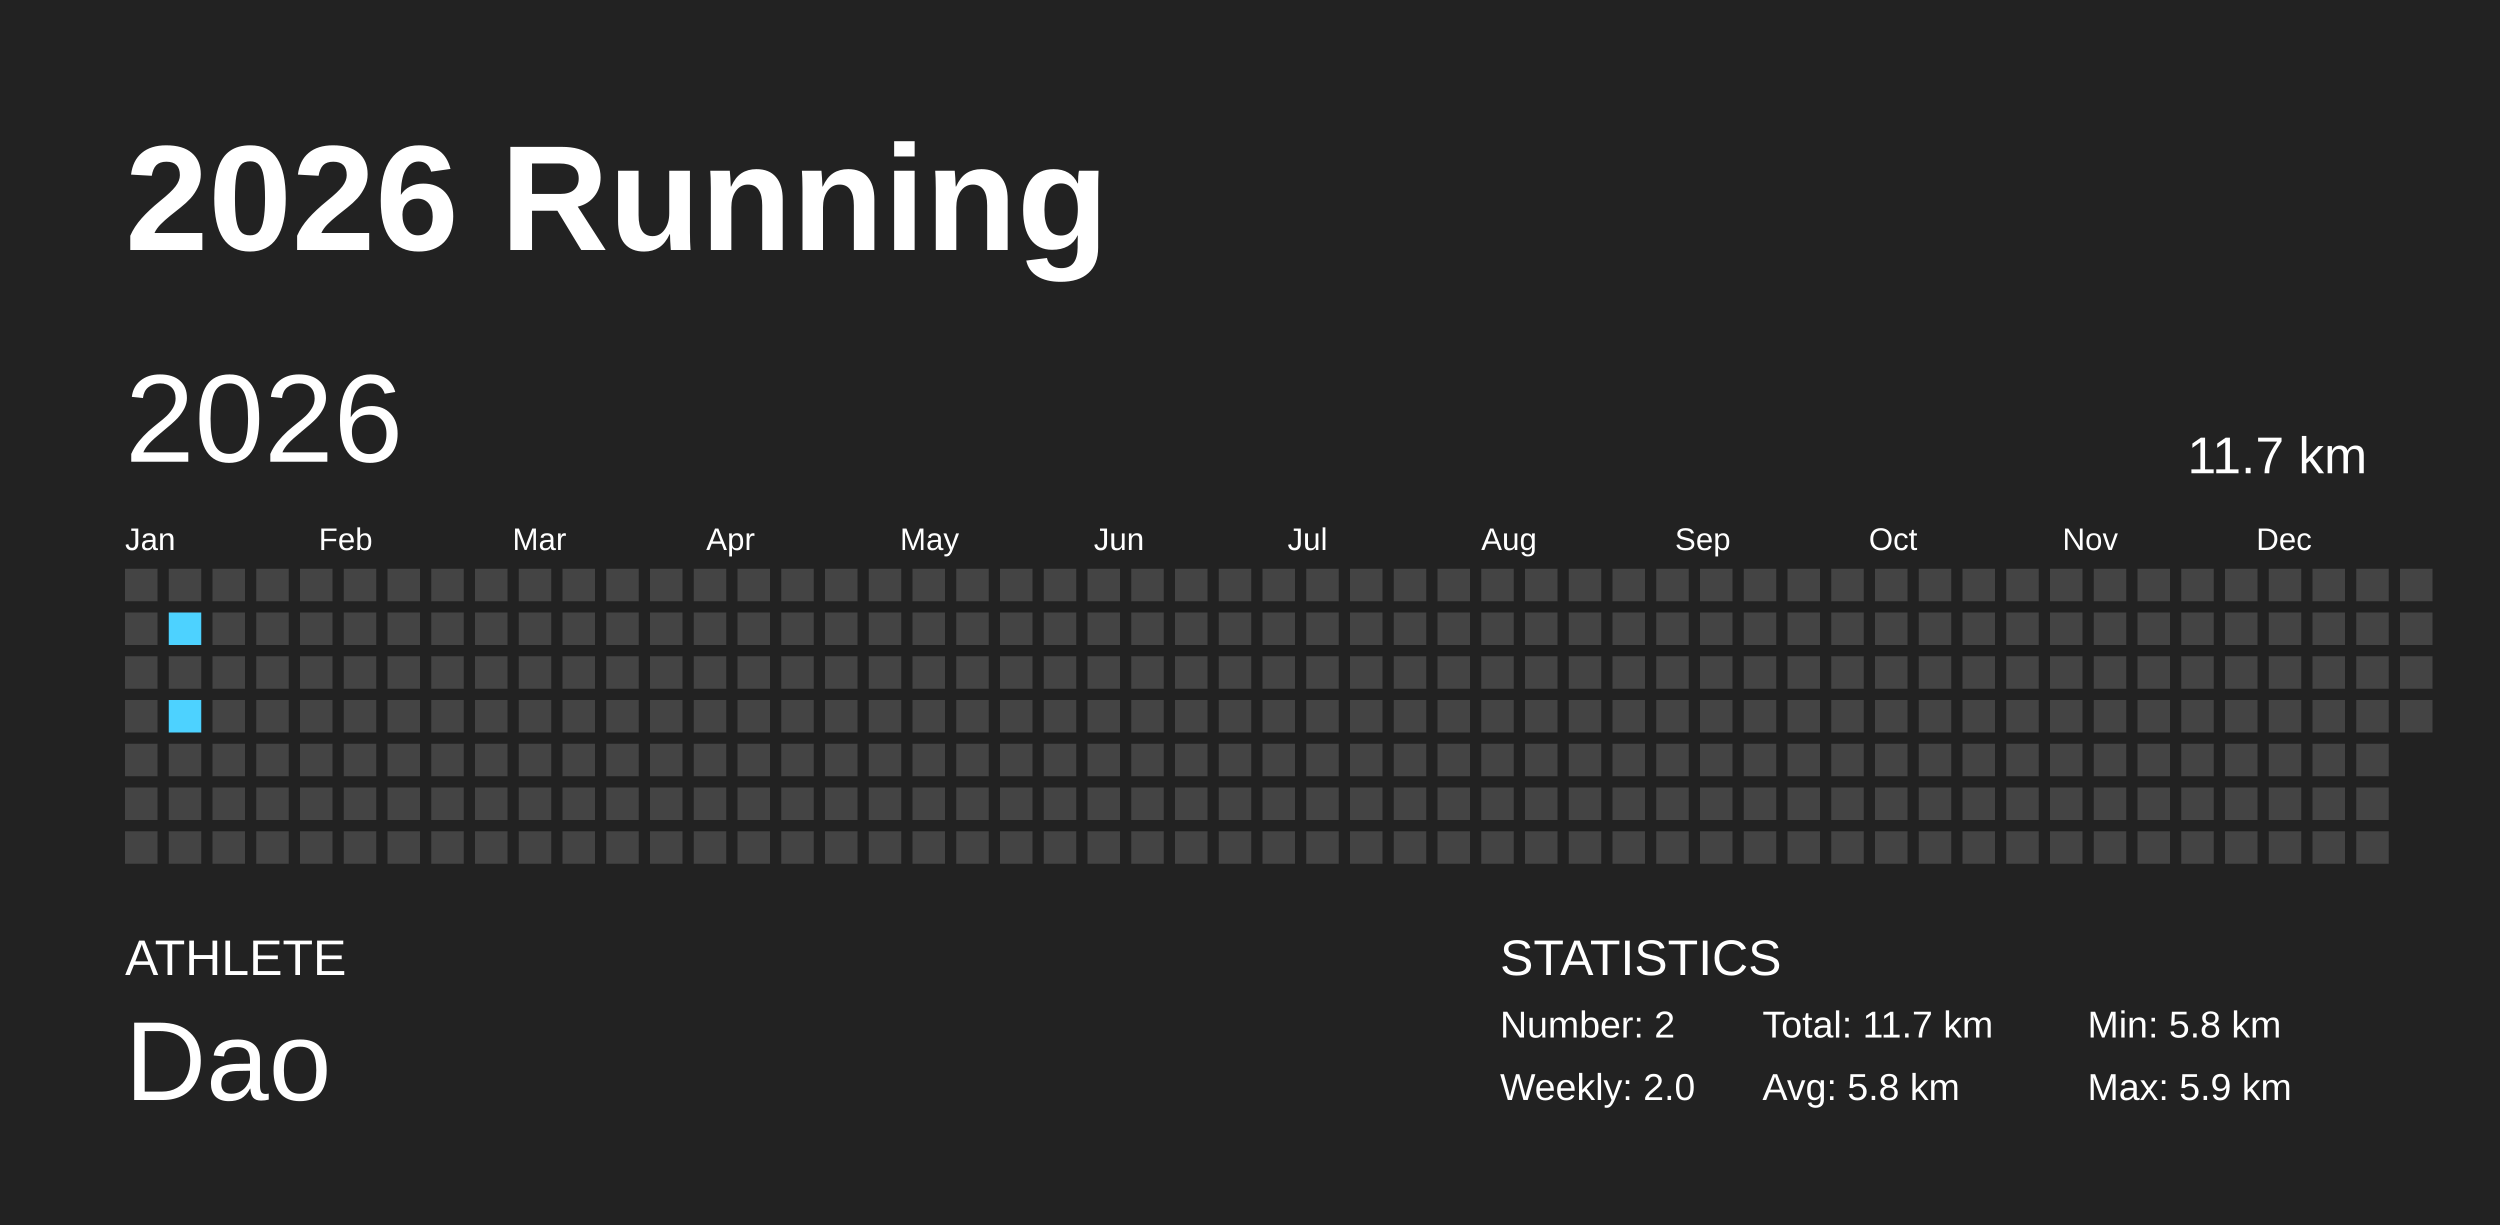
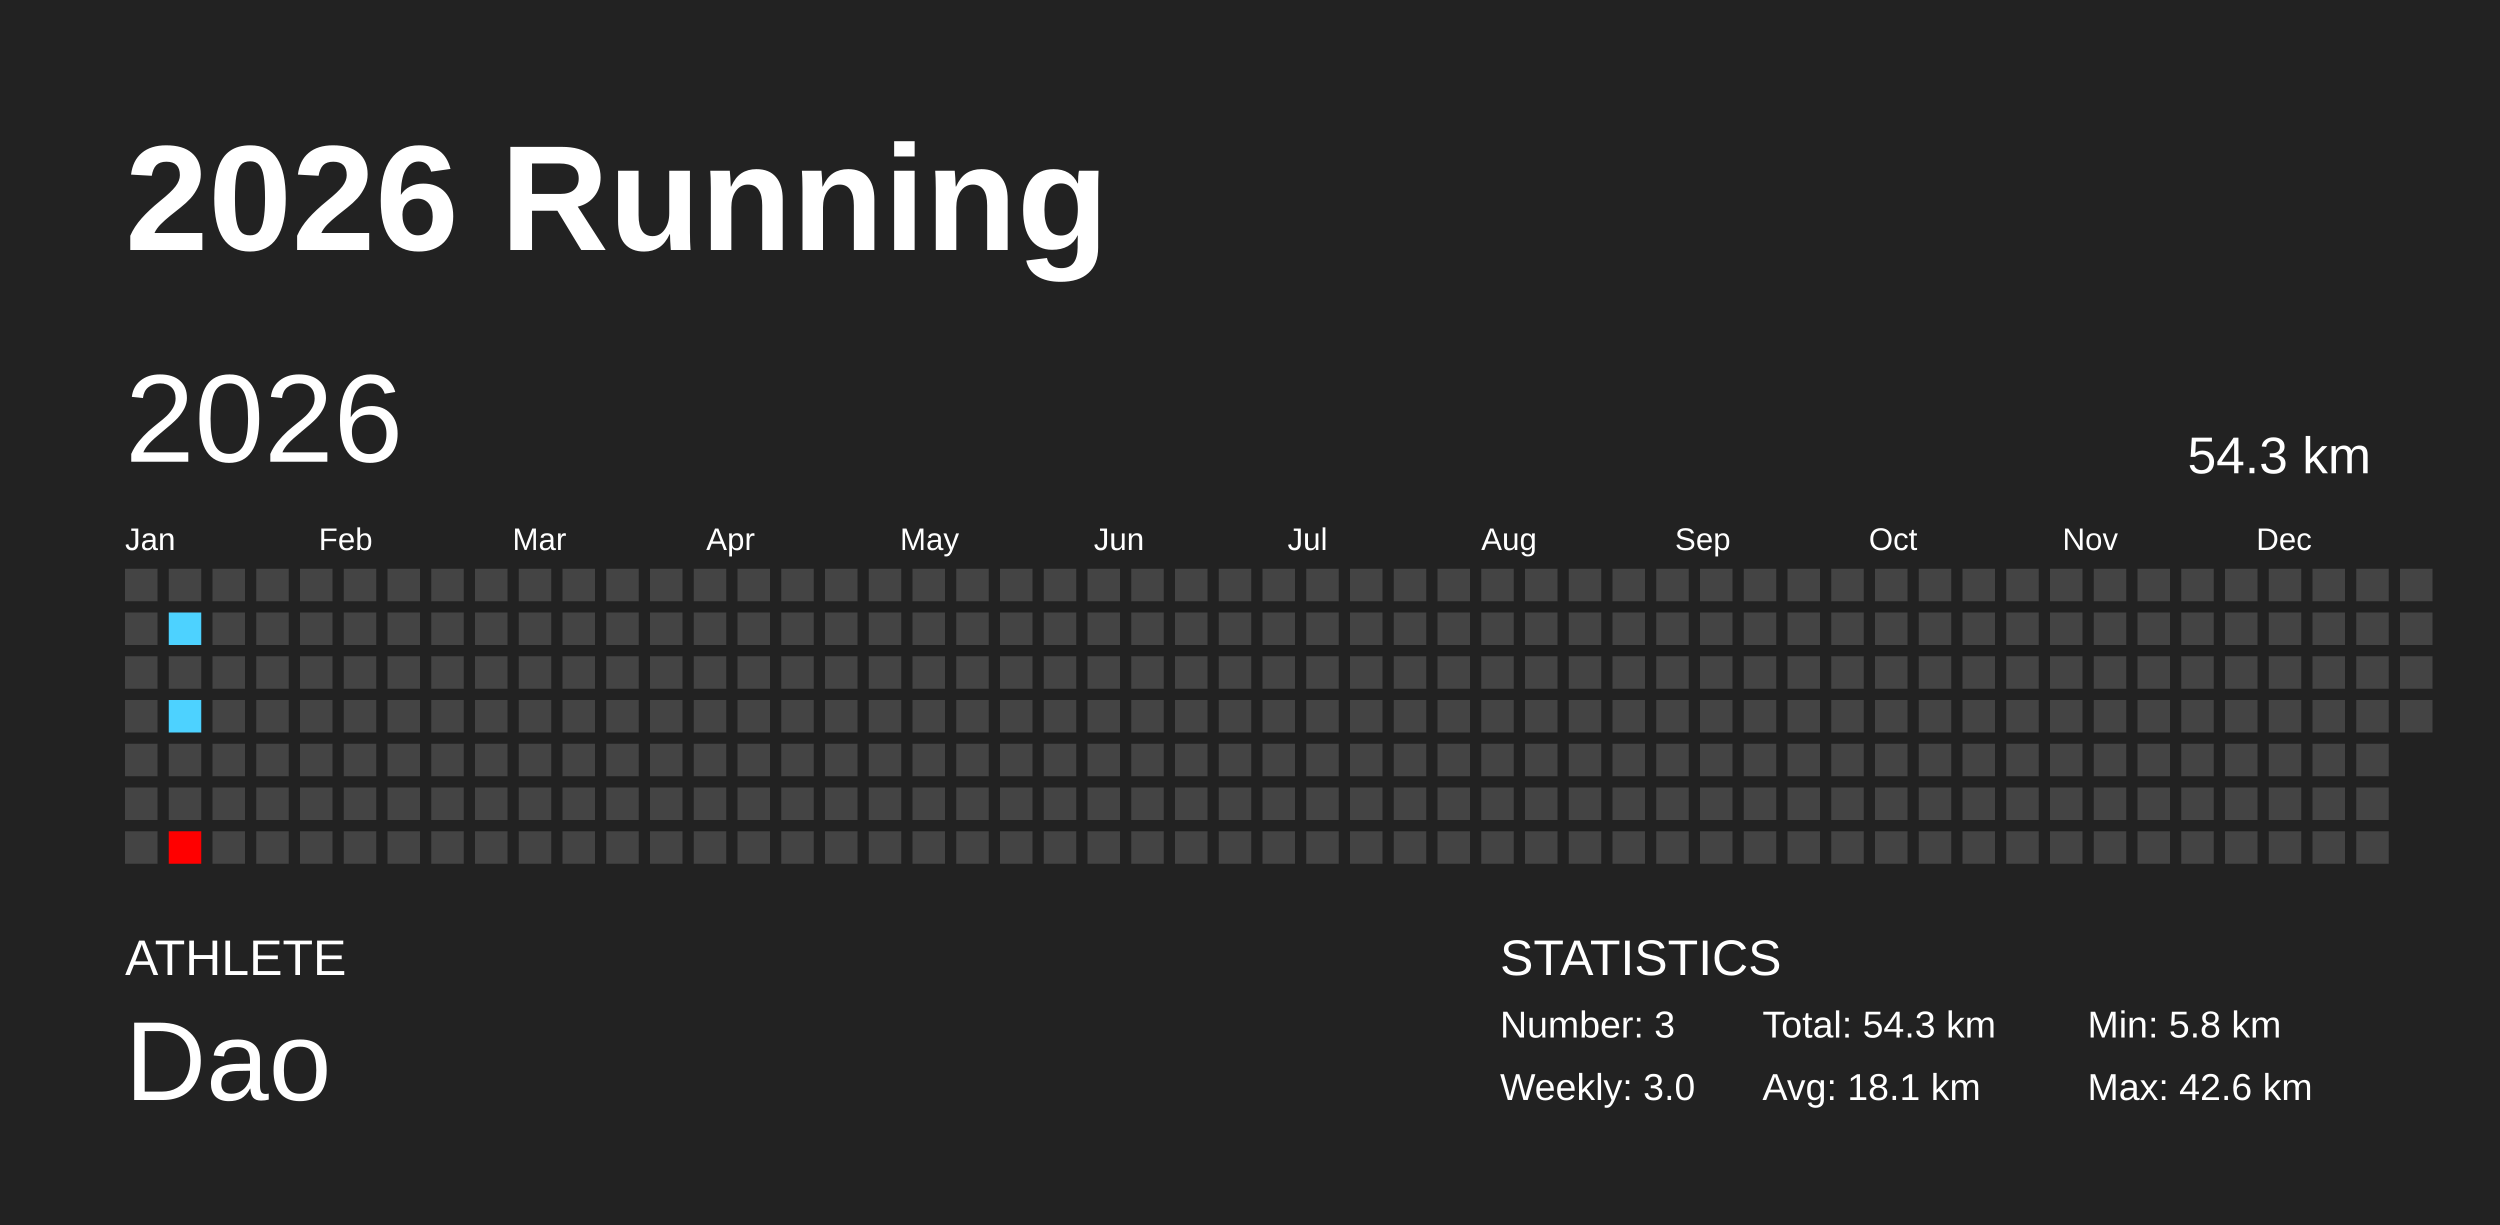
<svg xmlns="http://www.w3.org/2000/svg" baseProfile="full" height="98mm" version="1.1" viewBox="0,0,200,98" width="200mm">
  <defs />
  <rect fill="#222222" height="98" width="200" x="0" y="0" />
  <text fill="#FFFFFF" style="font-size:12px; font-family:Arial; font-weight:bold;" x="10" y="20">2026 Running</text>
  <text fill="#FFFFFF" style="font-size:4px; font-family:Arial" x="10" y="78">ATHLETE</text>
  <text fill="#FFFFFF" style="font-size:9px; font-family:Arial" x="10" y="88">Dao</text>
  <text fill="#FFFFFF" style="font-size:4px; font-family:Arial" x="120" y="78">STATISTICS</text>
-   <text fill="#FFFFFF" style="font-size:3px; font-family:Arial" x="120" y="83">Number: 2</text>
-   <text fill="#FFFFFF" style="font-size:3px; font-family:Arial" x="120" y="88">Weekly: 2.0</text>
-   <text fill="#FFFFFF" style="font-size:3px; font-family:Arial" x="141" y="83">Total: 11.7 km</text>
-   <text fill="#FFFFFF" style="font-size:3px; font-family:Arial" x="141" y="88">Avg: 5.8 km</text>
+   <text fill="#FFFFFF" style="font-size:3px; font-family:Arial" x="120" y="83">Number: 3</text>
+   <text fill="#FFFFFF" style="font-size:3px; font-family:Arial" x="120" y="88">Weekly: 3.0</text>
+   <text fill="#FFFFFF" style="font-size:3px; font-family:Arial" x="141" y="83">Total: 54.3 km</text>
+   <text fill="#FFFFFF" style="font-size:3px; font-family:Arial" x="141" y="88">Avg: 18.1 km</text>
  <text fill="#FFFFFF" style="font-size:3px; font-family:Arial" x="167" y="83">Min: 5.8 km</text>
-   <text fill="#FFFFFF" style="font-size:3px; font-family:Arial" x="167" y="88">Max: 5.9 km</text>
+   <text fill="#FFFFFF" style="font-size:3px; font-family:Arial" x="167" y="88">Max: 42.6 km</text>
  <text dominant-baseline="hanging" fill="#FFFFFF" style="font-size:10.0px; font-family:Arial;" x="10" y="30">2026</text>
-   <text dominant-baseline="hanging" fill="#FFFFFF" style="font-size:4.125px; font-family:Arial;" x="175" y="35">11.7 km</text>
+   <text dominant-baseline="hanging" fill="#FFFFFF" style="font-size:4.125px; font-family:Arial;" x="175" y="35">54.3 km</text>
  <text fill="#FFFFFF" style="font-size:2.5px; font-family:Arial" x="10.0" y="44">Jan</text>
  <text fill="#FFFFFF" style="font-size:2.5px; font-family:Arial" x="25.5" y="44">Feb</text>
  <text fill="#FFFFFF" style="font-size:2.5px; font-family:Arial" x="41.0" y="44">Mar</text>
  <text fill="#FFFFFF" style="font-size:2.5px; font-family:Arial" x="56.5" y="44">Apr</text>
  <text fill="#FFFFFF" style="font-size:2.5px; font-family:Arial" x="72.0" y="44">May</text>
  <text fill="#FFFFFF" style="font-size:2.5px; font-family:Arial" x="87.5" y="44">Jun</text>
  <text fill="#FFFFFF" style="font-size:2.5px; font-family:Arial" x="103.0" y="44">Jul</text>
  <text fill="#FFFFFF" style="font-size:2.5px; font-family:Arial" x="118.5" y="44">Aug</text>
  <text fill="#FFFFFF" style="font-size:2.5px; font-family:Arial" x="134.0" y="44">Sep</text>
  <text fill="#FFFFFF" style="font-size:2.5px; font-family:Arial" x="149.5" y="44">Oct</text>
  <text fill="#FFFFFF" style="font-size:2.5px; font-family:Arial" x="165.0" y="44">Nov</text>
  <text fill="#FFFFFF" style="font-size:2.5px; font-family:Arial" x="180.5" y="44">Dec</text>
  <rect fill="#444444" height="2.6" width="2.6" x="10.0" y="45.5" />
  <rect fill="#444444" height="2.6" width="2.6" x="10.0" y="49.0" />
  <rect fill="#444444" height="2.6" width="2.6" x="10.0" y="52.5" />
  <rect fill="#444444" height="2.6" width="2.6" x="10.0" y="56.0" />
  <rect fill="#444444" height="2.6" width="2.6" x="10.0" y="59.5" />
  <rect fill="#444444" height="2.6" width="2.6" x="10.0" y="63.0" />
  <rect fill="#444444" height="2.6" width="2.6" x="10.0" y="66.5" />
  <rect fill="#444444" height="2.6" width="2.6" x="13.5" y="45.5" />
  <rect fill="#4dd2ff" height="2.6" width="2.6" x="13.5" y="49.0" />
  <rect fill="#444444" height="2.6" width="2.6" x="13.5" y="52.5" />
  <rect fill="#4dd2ff" height="2.6" width="2.6" x="13.5" y="56.0" />
  <rect fill="#444444" height="2.6" width="2.6" x="13.5" y="59.5" />
  <rect fill="#444444" height="2.6" width="2.6" x="13.5" y="63.0" />
-   <rect fill="#444444" height="2.6" width="2.6" x="13.5" y="66.5" />
+   <rect fill="red" height="2.6" width="2.6" x="13.5" y="66.5" />
  <rect fill="#444444" height="2.6" width="2.6" x="17.0" y="45.5" />
  <rect fill="#444444" height="2.6" width="2.6" x="17.0" y="49.0" />
  <rect fill="#444444" height="2.6" width="2.6" x="17.0" y="52.5" />
  <rect fill="#444444" height="2.6" width="2.6" x="17.0" y="56.0" />
  <rect fill="#444444" height="2.6" width="2.6" x="17.0" y="59.5" />
  <rect fill="#444444" height="2.6" width="2.6" x="17.0" y="63.0" />
  <rect fill="#444444" height="2.6" width="2.6" x="17.0" y="66.5" />
  <rect fill="#444444" height="2.6" width="2.6" x="20.5" y="45.5" />
  <rect fill="#444444" height="2.6" width="2.6" x="20.5" y="49.0" />
  <rect fill="#444444" height="2.6" width="2.6" x="20.5" y="52.5" />
  <rect fill="#444444" height="2.6" width="2.6" x="20.5" y="56.0" />
  <rect fill="#444444" height="2.6" width="2.6" x="20.5" y="59.5" />
  <rect fill="#444444" height="2.6" width="2.6" x="20.5" y="63.0" />
  <rect fill="#444444" height="2.6" width="2.6" x="20.5" y="66.5" />
  <rect fill="#444444" height="2.6" width="2.6" x="24.0" y="45.5" />
  <rect fill="#444444" height="2.6" width="2.6" x="24.0" y="49.0" />
  <rect fill="#444444" height="2.6" width="2.6" x="24.0" y="52.5" />
  <rect fill="#444444" height="2.6" width="2.6" x="24.0" y="56.0" />
  <rect fill="#444444" height="2.6" width="2.6" x="24.0" y="59.5" />
  <rect fill="#444444" height="2.6" width="2.6" x="24.0" y="63.0" />
  <rect fill="#444444" height="2.6" width="2.6" x="24.0" y="66.5" />
  <rect fill="#444444" height="2.6" width="2.6" x="27.5" y="45.5" />
  <rect fill="#444444" height="2.6" width="2.6" x="27.5" y="49.0" />
  <rect fill="#444444" height="2.6" width="2.6" x="27.5" y="52.5" />
  <rect fill="#444444" height="2.6" width="2.6" x="27.5" y="56.0" />
  <rect fill="#444444" height="2.6" width="2.6" x="27.5" y="59.5" />
  <rect fill="#444444" height="2.6" width="2.6" x="27.5" y="63.0" />
  <rect fill="#444444" height="2.6" width="2.6" x="27.5" y="66.5" />
  <rect fill="#444444" height="2.6" width="2.6" x="31.0" y="45.5" />
  <rect fill="#444444" height="2.6" width="2.6" x="31.0" y="49.0" />
  <rect fill="#444444" height="2.6" width="2.6" x="31.0" y="52.5" />
  <rect fill="#444444" height="2.6" width="2.6" x="31.0" y="56.0" />
  <rect fill="#444444" height="2.6" width="2.6" x="31.0" y="59.5" />
  <rect fill="#444444" height="2.6" width="2.6" x="31.0" y="63.0" />
  <rect fill="#444444" height="2.6" width="2.6" x="31.0" y="66.5" />
  <rect fill="#444444" height="2.6" width="2.6" x="34.5" y="45.5" />
  <rect fill="#444444" height="2.6" width="2.6" x="34.5" y="49.0" />
  <rect fill="#444444" height="2.6" width="2.6" x="34.5" y="52.5" />
  <rect fill="#444444" height="2.6" width="2.6" x="34.5" y="56.0" />
  <rect fill="#444444" height="2.6" width="2.6" x="34.5" y="59.5" />
  <rect fill="#444444" height="2.6" width="2.6" x="34.5" y="63.0" />
  <rect fill="#444444" height="2.6" width="2.6" x="34.5" y="66.5" />
  <rect fill="#444444" height="2.6" width="2.6" x="38.0" y="45.5" />
  <rect fill="#444444" height="2.6" width="2.6" x="38.0" y="49.0" />
  <rect fill="#444444" height="2.6" width="2.6" x="38.0" y="52.5" />
  <rect fill="#444444" height="2.6" width="2.6" x="38.0" y="56.0" />
  <rect fill="#444444" height="2.6" width="2.6" x="38.0" y="59.5" />
  <rect fill="#444444" height="2.6" width="2.6" x="38.0" y="63.0" />
  <rect fill="#444444" height="2.6" width="2.6" x="38.0" y="66.5" />
  <rect fill="#444444" height="2.6" width="2.6" x="41.5" y="45.5" />
  <rect fill="#444444" height="2.6" width="2.6" x="41.5" y="49.0" />
  <rect fill="#444444" height="2.6" width="2.6" x="41.5" y="52.5" />
  <rect fill="#444444" height="2.6" width="2.6" x="41.5" y="56.0" />
  <rect fill="#444444" height="2.6" width="2.6" x="41.5" y="59.5" />
  <rect fill="#444444" height="2.6" width="2.6" x="41.5" y="63.0" />
  <rect fill="#444444" height="2.6" width="2.6" x="41.5" y="66.5" />
  <rect fill="#444444" height="2.6" width="2.6" x="45.0" y="45.5" />
  <rect fill="#444444" height="2.6" width="2.6" x="45.0" y="49.0" />
  <rect fill="#444444" height="2.6" width="2.6" x="45.0" y="52.5" />
  <rect fill="#444444" height="2.6" width="2.6" x="45.0" y="56.0" />
  <rect fill="#444444" height="2.6" width="2.6" x="45.0" y="59.5" />
  <rect fill="#444444" height="2.6" width="2.6" x="45.0" y="63.0" />
  <rect fill="#444444" height="2.6" width="2.6" x="45.0" y="66.5" />
  <rect fill="#444444" height="2.6" width="2.6" x="48.5" y="45.5" />
  <rect fill="#444444" height="2.6" width="2.6" x="48.5" y="49.0" />
  <rect fill="#444444" height="2.6" width="2.6" x="48.5" y="52.5" />
  <rect fill="#444444" height="2.6" width="2.6" x="48.5" y="56.0" />
  <rect fill="#444444" height="2.6" width="2.6" x="48.5" y="59.5" />
  <rect fill="#444444" height="2.6" width="2.6" x="48.5" y="63.0" />
  <rect fill="#444444" height="2.6" width="2.6" x="48.5" y="66.5" />
  <rect fill="#444444" height="2.6" width="2.6" x="52.0" y="45.5" />
  <rect fill="#444444" height="2.6" width="2.6" x="52.0" y="49.0" />
  <rect fill="#444444" height="2.6" width="2.6" x="52.0" y="52.5" />
  <rect fill="#444444" height="2.6" width="2.6" x="52.0" y="56.0" />
  <rect fill="#444444" height="2.6" width="2.6" x="52.0" y="59.5" />
  <rect fill="#444444" height="2.6" width="2.6" x="52.0" y="63.0" />
  <rect fill="#444444" height="2.6" width="2.6" x="52.0" y="66.5" />
  <rect fill="#444444" height="2.6" width="2.6" x="55.5" y="45.5" />
  <rect fill="#444444" height="2.6" width="2.6" x="55.5" y="49.0" />
  <rect fill="#444444" height="2.6" width="2.6" x="55.5" y="52.5" />
  <rect fill="#444444" height="2.6" width="2.6" x="55.5" y="56.0" />
  <rect fill="#444444" height="2.6" width="2.6" x="55.5" y="59.5" />
  <rect fill="#444444" height="2.6" width="2.6" x="55.5" y="63.0" />
  <rect fill="#444444" height="2.6" width="2.6" x="55.5" y="66.5" />
  <rect fill="#444444" height="2.6" width="2.6" x="59.0" y="45.5" />
  <rect fill="#444444" height="2.6" width="2.6" x="59.0" y="49.0" />
  <rect fill="#444444" height="2.6" width="2.6" x="59.0" y="52.5" />
  <rect fill="#444444" height="2.6" width="2.6" x="59.0" y="56.0" />
  <rect fill="#444444" height="2.6" width="2.6" x="59.0" y="59.5" />
  <rect fill="#444444" height="2.6" width="2.6" x="59.0" y="63.0" />
  <rect fill="#444444" height="2.6" width="2.6" x="59.0" y="66.5" />
  <rect fill="#444444" height="2.6" width="2.6" x="62.5" y="45.5" />
  <rect fill="#444444" height="2.6" width="2.6" x="62.5" y="49.0" />
  <rect fill="#444444" height="2.6" width="2.6" x="62.5" y="52.5" />
  <rect fill="#444444" height="2.6" width="2.6" x="62.5" y="56.0" />
  <rect fill="#444444" height="2.6" width="2.6" x="62.5" y="59.5" />
  <rect fill="#444444" height="2.6" width="2.6" x="62.5" y="63.0" />
  <rect fill="#444444" height="2.6" width="2.6" x="62.5" y="66.5" />
  <rect fill="#444444" height="2.6" width="2.6" x="66.0" y="45.5" />
  <rect fill="#444444" height="2.6" width="2.6" x="66.0" y="49.0" />
  <rect fill="#444444" height="2.6" width="2.6" x="66.0" y="52.5" />
  <rect fill="#444444" height="2.6" width="2.6" x="66.0" y="56.0" />
  <rect fill="#444444" height="2.6" width="2.6" x="66.0" y="59.5" />
  <rect fill="#444444" height="2.6" width="2.6" x="66.0" y="63.0" />
  <rect fill="#444444" height="2.6" width="2.6" x="66.0" y="66.5" />
  <rect fill="#444444" height="2.6" width="2.6" x="69.5" y="45.5" />
  <rect fill="#444444" height="2.6" width="2.6" x="69.5" y="49.0" />
  <rect fill="#444444" height="2.6" width="2.6" x="69.5" y="52.5" />
  <rect fill="#444444" height="2.6" width="2.6" x="69.5" y="56.0" />
  <rect fill="#444444" height="2.6" width="2.6" x="69.5" y="59.5" />
  <rect fill="#444444" height="2.6" width="2.6" x="69.5" y="63.0" />
  <rect fill="#444444" height="2.6" width="2.6" x="69.5" y="66.5" />
  <rect fill="#444444" height="2.6" width="2.6" x="73.0" y="45.5" />
  <rect fill="#444444" height="2.6" width="2.6" x="73.0" y="49.0" />
  <rect fill="#444444" height="2.6" width="2.6" x="73.0" y="52.5" />
  <rect fill="#444444" height="2.6" width="2.6" x="73.0" y="56.0" />
  <rect fill="#444444" height="2.6" width="2.6" x="73.0" y="59.5" />
  <rect fill="#444444" height="2.6" width="2.6" x="73.0" y="63.0" />
  <rect fill="#444444" height="2.6" width="2.6" x="73.0" y="66.5" />
  <rect fill="#444444" height="2.6" width="2.6" x="76.5" y="45.5" />
  <rect fill="#444444" height="2.6" width="2.6" x="76.5" y="49.0" />
  <rect fill="#444444" height="2.6" width="2.6" x="76.5" y="52.5" />
  <rect fill="#444444" height="2.6" width="2.6" x="76.5" y="56.0" />
  <rect fill="#444444" height="2.6" width="2.6" x="76.5" y="59.5" />
  <rect fill="#444444" height="2.6" width="2.6" x="76.5" y="63.0" />
  <rect fill="#444444" height="2.6" width="2.6" x="76.5" y="66.5" />
  <rect fill="#444444" height="2.6" width="2.6" x="80.0" y="45.5" />
  <rect fill="#444444" height="2.6" width="2.6" x="80.0" y="49.0" />
  <rect fill="#444444" height="2.6" width="2.6" x="80.0" y="52.5" />
  <rect fill="#444444" height="2.6" width="2.6" x="80.0" y="56.0" />
  <rect fill="#444444" height="2.6" width="2.6" x="80.0" y="59.5" />
  <rect fill="#444444" height="2.6" width="2.6" x="80.0" y="63.0" />
  <rect fill="#444444" height="2.6" width="2.6" x="80.0" y="66.5" />
  <rect fill="#444444" height="2.6" width="2.6" x="83.5" y="45.5" />
  <rect fill="#444444" height="2.6" width="2.6" x="83.5" y="49.0" />
  <rect fill="#444444" height="2.6" width="2.6" x="83.5" y="52.5" />
  <rect fill="#444444" height="2.6" width="2.6" x="83.5" y="56.0" />
  <rect fill="#444444" height="2.6" width="2.6" x="83.5" y="59.5" />
  <rect fill="#444444" height="2.6" width="2.6" x="83.5" y="63.0" />
  <rect fill="#444444" height="2.6" width="2.6" x="83.5" y="66.5" />
  <rect fill="#444444" height="2.6" width="2.6" x="87.0" y="45.5" />
  <rect fill="#444444" height="2.6" width="2.6" x="87.0" y="49.0" />
  <rect fill="#444444" height="2.6" width="2.6" x="87.0" y="52.5" />
  <rect fill="#444444" height="2.6" width="2.6" x="87.0" y="56.0" />
  <rect fill="#444444" height="2.6" width="2.6" x="87.0" y="59.5" />
  <rect fill="#444444" height="2.6" width="2.6" x="87.0" y="63.0" />
  <rect fill="#444444" height="2.6" width="2.6" x="87.0" y="66.5" />
  <rect fill="#444444" height="2.6" width="2.6" x="90.5" y="45.5" />
  <rect fill="#444444" height="2.6" width="2.6" x="90.5" y="49.0" />
  <rect fill="#444444" height="2.6" width="2.6" x="90.5" y="52.5" />
  <rect fill="#444444" height="2.6" width="2.6" x="90.5" y="56.0" />
  <rect fill="#444444" height="2.6" width="2.6" x="90.5" y="59.5" />
  <rect fill="#444444" height="2.6" width="2.6" x="90.5" y="63.0" />
  <rect fill="#444444" height="2.6" width="2.6" x="90.5" y="66.5" />
  <rect fill="#444444" height="2.6" width="2.6" x="94.0" y="45.5" />
  <rect fill="#444444" height="2.6" width="2.6" x="94.0" y="49.0" />
  <rect fill="#444444" height="2.6" width="2.6" x="94.0" y="52.5" />
  <rect fill="#444444" height="2.6" width="2.6" x="94.0" y="56.0" />
  <rect fill="#444444" height="2.6" width="2.6" x="94.0" y="59.5" />
  <rect fill="#444444" height="2.6" width="2.6" x="94.0" y="63.0" />
  <rect fill="#444444" height="2.6" width="2.6" x="94.0" y="66.5" />
  <rect fill="#444444" height="2.6" width="2.6" x="97.5" y="45.5" />
  <rect fill="#444444" height="2.6" width="2.6" x="97.5" y="49.0" />
  <rect fill="#444444" height="2.6" width="2.6" x="97.5" y="52.5" />
  <rect fill="#444444" height="2.6" width="2.6" x="97.5" y="56.0" />
  <rect fill="#444444" height="2.6" width="2.6" x="97.5" y="59.5" />
  <rect fill="#444444" height="2.6" width="2.6" x="97.5" y="63.0" />
  <rect fill="#444444" height="2.6" width="2.6" x="97.5" y="66.5" />
  <rect fill="#444444" height="2.6" width="2.6" x="101.0" y="45.5" />
  <rect fill="#444444" height="2.6" width="2.6" x="101.0" y="49.0" />
  <rect fill="#444444" height="2.6" width="2.6" x="101.0" y="52.5" />
  <rect fill="#444444" height="2.6" width="2.6" x="101.0" y="56.0" />
  <rect fill="#444444" height="2.6" width="2.6" x="101.0" y="59.5" />
  <rect fill="#444444" height="2.6" width="2.6" x="101.0" y="63.0" />
  <rect fill="#444444" height="2.6" width="2.6" x="101.0" y="66.5" />
  <rect fill="#444444" height="2.6" width="2.6" x="104.5" y="45.5" />
  <rect fill="#444444" height="2.6" width="2.6" x="104.5" y="49.0" />
  <rect fill="#444444" height="2.6" width="2.6" x="104.5" y="52.5" />
  <rect fill="#444444" height="2.6" width="2.6" x="104.5" y="56.0" />
  <rect fill="#444444" height="2.6" width="2.6" x="104.5" y="59.5" />
  <rect fill="#444444" height="2.6" width="2.6" x="104.5" y="63.0" />
  <rect fill="#444444" height="2.6" width="2.6" x="104.5" y="66.5" />
  <rect fill="#444444" height="2.6" width="2.6" x="108.0" y="45.5" />
  <rect fill="#444444" height="2.6" width="2.6" x="108.0" y="49.0" />
  <rect fill="#444444" height="2.6" width="2.6" x="108.0" y="52.5" />
  <rect fill="#444444" height="2.6" width="2.6" x="108.0" y="56.0" />
  <rect fill="#444444" height="2.6" width="2.6" x="108.0" y="59.5" />
  <rect fill="#444444" height="2.6" width="2.6" x="108.0" y="63.0" />
  <rect fill="#444444" height="2.6" width="2.6" x="108.0" y="66.5" />
  <rect fill="#444444" height="2.6" width="2.6" x="111.5" y="45.5" />
  <rect fill="#444444" height="2.6" width="2.6" x="111.5" y="49.0" />
  <rect fill="#444444" height="2.6" width="2.6" x="111.5" y="52.5" />
  <rect fill="#444444" height="2.6" width="2.6" x="111.5" y="56.0" />
  <rect fill="#444444" height="2.6" width="2.6" x="111.5" y="59.5" />
  <rect fill="#444444" height="2.6" width="2.6" x="111.5" y="63.0" />
  <rect fill="#444444" height="2.6" width="2.6" x="111.5" y="66.5" />
  <rect fill="#444444" height="2.6" width="2.6" x="115.0" y="45.5" />
  <rect fill="#444444" height="2.6" width="2.6" x="115.0" y="49.0" />
  <rect fill="#444444" height="2.6" width="2.6" x="115.0" y="52.5" />
  <rect fill="#444444" height="2.6" width="2.6" x="115.0" y="56.0" />
  <rect fill="#444444" height="2.6" width="2.6" x="115.0" y="59.5" />
  <rect fill="#444444" height="2.6" width="2.6" x="115.0" y="63.0" />
  <rect fill="#444444" height="2.6" width="2.6" x="115.0" y="66.5" />
  <rect fill="#444444" height="2.6" width="2.6" x="118.5" y="45.5" />
  <rect fill="#444444" height="2.6" width="2.6" x="118.5" y="49.0" />
  <rect fill="#444444" height="2.6" width="2.6" x="118.5" y="52.5" />
  <rect fill="#444444" height="2.6" width="2.6" x="118.5" y="56.0" />
  <rect fill="#444444" height="2.6" width="2.6" x="118.5" y="59.5" />
  <rect fill="#444444" height="2.6" width="2.6" x="118.5" y="63.0" />
  <rect fill="#444444" height="2.6" width="2.6" x="118.5" y="66.5" />
  <rect fill="#444444" height="2.6" width="2.6" x="122.0" y="45.5" />
  <rect fill="#444444" height="2.6" width="2.6" x="122.0" y="49.0" />
  <rect fill="#444444" height="2.6" width="2.6" x="122.0" y="52.5" />
  <rect fill="#444444" height="2.6" width="2.6" x="122.0" y="56.0" />
  <rect fill="#444444" height="2.6" width="2.6" x="122.0" y="59.5" />
  <rect fill="#444444" height="2.6" width="2.6" x="122.0" y="63.0" />
  <rect fill="#444444" height="2.6" width="2.6" x="122.0" y="66.5" />
  <rect fill="#444444" height="2.6" width="2.6" x="125.5" y="45.5" />
  <rect fill="#444444" height="2.6" width="2.6" x="125.5" y="49.0" />
  <rect fill="#444444" height="2.6" width="2.6" x="125.5" y="52.5" />
  <rect fill="#444444" height="2.6" width="2.6" x="125.5" y="56.0" />
  <rect fill="#444444" height="2.6" width="2.6" x="125.5" y="59.5" />
  <rect fill="#444444" height="2.6" width="2.6" x="125.5" y="63.0" />
  <rect fill="#444444" height="2.6" width="2.6" x="125.5" y="66.5" />
  <rect fill="#444444" height="2.6" width="2.6" x="129.0" y="45.5" />
  <rect fill="#444444" height="2.6" width="2.6" x="129.0" y="49.0" />
  <rect fill="#444444" height="2.6" width="2.6" x="129.0" y="52.5" />
  <rect fill="#444444" height="2.6" width="2.6" x="129.0" y="56.0" />
  <rect fill="#444444" height="2.6" width="2.6" x="129.0" y="59.5" />
  <rect fill="#444444" height="2.6" width="2.6" x="129.0" y="63.0" />
  <rect fill="#444444" height="2.6" width="2.6" x="129.0" y="66.5" />
  <rect fill="#444444" height="2.6" width="2.6" x="132.5" y="45.5" />
  <rect fill="#444444" height="2.6" width="2.6" x="132.5" y="49.0" />
  <rect fill="#444444" height="2.6" width="2.6" x="132.5" y="52.5" />
  <rect fill="#444444" height="2.6" width="2.6" x="132.5" y="56.0" />
  <rect fill="#444444" height="2.6" width="2.6" x="132.5" y="59.5" />
  <rect fill="#444444" height="2.6" width="2.6" x="132.5" y="63.0" />
  <rect fill="#444444" height="2.6" width="2.6" x="132.5" y="66.5" />
  <rect fill="#444444" height="2.6" width="2.6" x="136.0" y="45.5" />
  <rect fill="#444444" height="2.6" width="2.6" x="136.0" y="49.0" />
  <rect fill="#444444" height="2.6" width="2.6" x="136.0" y="52.5" />
  <rect fill="#444444" height="2.6" width="2.6" x="136.0" y="56.0" />
  <rect fill="#444444" height="2.6" width="2.6" x="136.0" y="59.5" />
  <rect fill="#444444" height="2.6" width="2.6" x="136.0" y="63.0" />
  <rect fill="#444444" height="2.6" width="2.6" x="136.0" y="66.5" />
  <rect fill="#444444" height="2.6" width="2.6" x="139.5" y="45.5" />
  <rect fill="#444444" height="2.6" width="2.6" x="139.5" y="49.0" />
  <rect fill="#444444" height="2.6" width="2.6" x="139.5" y="52.5" />
  <rect fill="#444444" height="2.6" width="2.6" x="139.5" y="56.0" />
  <rect fill="#444444" height="2.6" width="2.6" x="139.5" y="59.5" />
  <rect fill="#444444" height="2.6" width="2.6" x="139.5" y="63.0" />
  <rect fill="#444444" height="2.6" width="2.6" x="139.5" y="66.5" />
  <rect fill="#444444" height="2.6" width="2.6" x="143.0" y="45.5" />
  <rect fill="#444444" height="2.6" width="2.6" x="143.0" y="49.0" />
  <rect fill="#444444" height="2.6" width="2.6" x="143.0" y="52.5" />
  <rect fill="#444444" height="2.6" width="2.6" x="143.0" y="56.0" />
  <rect fill="#444444" height="2.6" width="2.6" x="143.0" y="59.5" />
  <rect fill="#444444" height="2.6" width="2.6" x="143.0" y="63.0" />
  <rect fill="#444444" height="2.6" width="2.6" x="143.0" y="66.5" />
  <rect fill="#444444" height="2.6" width="2.6" x="146.5" y="45.5" />
  <rect fill="#444444" height="2.6" width="2.6" x="146.5" y="49.0" />
  <rect fill="#444444" height="2.6" width="2.6" x="146.5" y="52.5" />
  <rect fill="#444444" height="2.6" width="2.6" x="146.5" y="56.0" />
  <rect fill="#444444" height="2.6" width="2.6" x="146.5" y="59.5" />
  <rect fill="#444444" height="2.6" width="2.6" x="146.5" y="63.0" />
  <rect fill="#444444" height="2.6" width="2.6" x="146.5" y="66.5" />
  <rect fill="#444444" height="2.6" width="2.6" x="150.0" y="45.5" />
  <rect fill="#444444" height="2.6" width="2.6" x="150.0" y="49.0" />
  <rect fill="#444444" height="2.6" width="2.6" x="150.0" y="52.5" />
  <rect fill="#444444" height="2.6" width="2.6" x="150.0" y="56.0" />
  <rect fill="#444444" height="2.6" width="2.6" x="150.0" y="59.5" />
  <rect fill="#444444" height="2.6" width="2.6" x="150.0" y="63.0" />
  <rect fill="#444444" height="2.6" width="2.6" x="150.0" y="66.5" />
  <rect fill="#444444" height="2.6" width="2.6" x="153.5" y="45.5" />
  <rect fill="#444444" height="2.6" width="2.6" x="153.5" y="49.0" />
  <rect fill="#444444" height="2.6" width="2.6" x="153.5" y="52.5" />
  <rect fill="#444444" height="2.6" width="2.6" x="153.5" y="56.0" />
  <rect fill="#444444" height="2.6" width="2.6" x="153.5" y="59.5" />
  <rect fill="#444444" height="2.6" width="2.6" x="153.5" y="63.0" />
  <rect fill="#444444" height="2.6" width="2.6" x="153.5" y="66.5" />
  <rect fill="#444444" height="2.6" width="2.6" x="157.0" y="45.5" />
  <rect fill="#444444" height="2.6" width="2.6" x="157.0" y="49.0" />
  <rect fill="#444444" height="2.6" width="2.6" x="157.0" y="52.5" />
  <rect fill="#444444" height="2.6" width="2.6" x="157.0" y="56.0" />
  <rect fill="#444444" height="2.6" width="2.6" x="157.0" y="59.5" />
  <rect fill="#444444" height="2.6" width="2.6" x="157.0" y="63.0" />
  <rect fill="#444444" height="2.6" width="2.6" x="157.0" y="66.5" />
  <rect fill="#444444" height="2.6" width="2.6" x="160.5" y="45.5" />
  <rect fill="#444444" height="2.6" width="2.6" x="160.5" y="49.0" />
  <rect fill="#444444" height="2.6" width="2.6" x="160.5" y="52.5" />
  <rect fill="#444444" height="2.6" width="2.6" x="160.5" y="56.0" />
  <rect fill="#444444" height="2.6" width="2.6" x="160.5" y="59.5" />
  <rect fill="#444444" height="2.6" width="2.6" x="160.5" y="63.0" />
  <rect fill="#444444" height="2.6" width="2.6" x="160.5" y="66.5" />
  <rect fill="#444444" height="2.6" width="2.6" x="164.0" y="45.5" />
  <rect fill="#444444" height="2.6" width="2.6" x="164.0" y="49.0" />
  <rect fill="#444444" height="2.6" width="2.6" x="164.0" y="52.5" />
  <rect fill="#444444" height="2.6" width="2.6" x="164.0" y="56.0" />
  <rect fill="#444444" height="2.6" width="2.6" x="164.0" y="59.5" />
  <rect fill="#444444" height="2.6" width="2.6" x="164.0" y="63.0" />
  <rect fill="#444444" height="2.6" width="2.6" x="164.0" y="66.5" />
  <rect fill="#444444" height="2.6" width="2.6" x="167.5" y="45.5" />
  <rect fill="#444444" height="2.6" width="2.6" x="167.5" y="49.0" />
  <rect fill="#444444" height="2.6" width="2.6" x="167.5" y="52.5" />
  <rect fill="#444444" height="2.6" width="2.6" x="167.5" y="56.0" />
  <rect fill="#444444" height="2.6" width="2.6" x="167.5" y="59.5" />
  <rect fill="#444444" height="2.6" width="2.6" x="167.5" y="63.0" />
  <rect fill="#444444" height="2.6" width="2.6" x="167.5" y="66.5" />
  <rect fill="#444444" height="2.6" width="2.6" x="171.0" y="45.5" />
  <rect fill="#444444" height="2.6" width="2.6" x="171.0" y="49.0" />
  <rect fill="#444444" height="2.6" width="2.6" x="171.0" y="52.5" />
  <rect fill="#444444" height="2.6" width="2.6" x="171.0" y="56.0" />
  <rect fill="#444444" height="2.6" width="2.6" x="171.0" y="59.5" />
  <rect fill="#444444" height="2.6" width="2.6" x="171.0" y="63.0" />
  <rect fill="#444444" height="2.6" width="2.6" x="171.0" y="66.5" />
  <rect fill="#444444" height="2.6" width="2.6" x="174.5" y="45.5" />
  <rect fill="#444444" height="2.6" width="2.6" x="174.5" y="49.0" />
  <rect fill="#444444" height="2.6" width="2.6" x="174.5" y="52.5" />
  <rect fill="#444444" height="2.6" width="2.6" x="174.5" y="56.0" />
  <rect fill="#444444" height="2.6" width="2.6" x="174.5" y="59.5" />
  <rect fill="#444444" height="2.6" width="2.6" x="174.5" y="63.0" />
  <rect fill="#444444" height="2.6" width="2.6" x="174.5" y="66.5" />
  <rect fill="#444444" height="2.6" width="2.6" x="178.0" y="45.5" />
  <rect fill="#444444" height="2.6" width="2.6" x="178.0" y="49.0" />
  <rect fill="#444444" height="2.6" width="2.6" x="178.0" y="52.5" />
  <rect fill="#444444" height="2.6" width="2.6" x="178.0" y="56.0" />
  <rect fill="#444444" height="2.6" width="2.6" x="178.0" y="59.5" />
  <rect fill="#444444" height="2.6" width="2.6" x="178.0" y="63.0" />
  <rect fill="#444444" height="2.6" width="2.6" x="178.0" y="66.5" />
  <rect fill="#444444" height="2.6" width="2.6" x="181.5" y="45.5" />
  <rect fill="#444444" height="2.6" width="2.6" x="181.5" y="49.0" />
  <rect fill="#444444" height="2.6" width="2.6" x="181.5" y="52.5" />
  <rect fill="#444444" height="2.6" width="2.6" x="181.5" y="56.0" />
  <rect fill="#444444" height="2.6" width="2.6" x="181.5" y="59.5" />
  <rect fill="#444444" height="2.6" width="2.6" x="181.5" y="63.0" />
  <rect fill="#444444" height="2.6" width="2.6" x="181.5" y="66.5" />
  <rect fill="#444444" height="2.6" width="2.6" x="185.0" y="45.5" />
  <rect fill="#444444" height="2.6" width="2.6" x="185.0" y="49.0" />
  <rect fill="#444444" height="2.6" width="2.6" x="185.0" y="52.5" />
  <rect fill="#444444" height="2.6" width="2.6" x="185.0" y="56.0" />
  <rect fill="#444444" height="2.6" width="2.6" x="185.0" y="59.5" />
  <rect fill="#444444" height="2.6" width="2.6" x="185.0" y="63.0" />
  <rect fill="#444444" height="2.6" width="2.6" x="185.0" y="66.5" />
  <rect fill="#444444" height="2.6" width="2.6" x="188.5" y="45.5" />
  <rect fill="#444444" height="2.6" width="2.6" x="188.5" y="49.0" />
  <rect fill="#444444" height="2.6" width="2.6" x="188.5" y="52.5" />
  <rect fill="#444444" height="2.6" width="2.6" x="188.5" y="56.0" />
  <rect fill="#444444" height="2.6" width="2.6" x="188.5" y="59.5" />
  <rect fill="#444444" height="2.6" width="2.6" x="188.5" y="63.0" />
  <rect fill="#444444" height="2.6" width="2.6" x="188.5" y="66.5" />
  <rect fill="#444444" height="2.6" width="2.6" x="192.0" y="45.5" />
  <rect fill="#444444" height="2.6" width="2.6" x="192.0" y="49.0" />
  <rect fill="#444444" height="2.6" width="2.6" x="192.0" y="52.5" />
  <rect fill="#444444" height="2.6" width="2.6" x="192.0" y="56.0" />
</svg>
